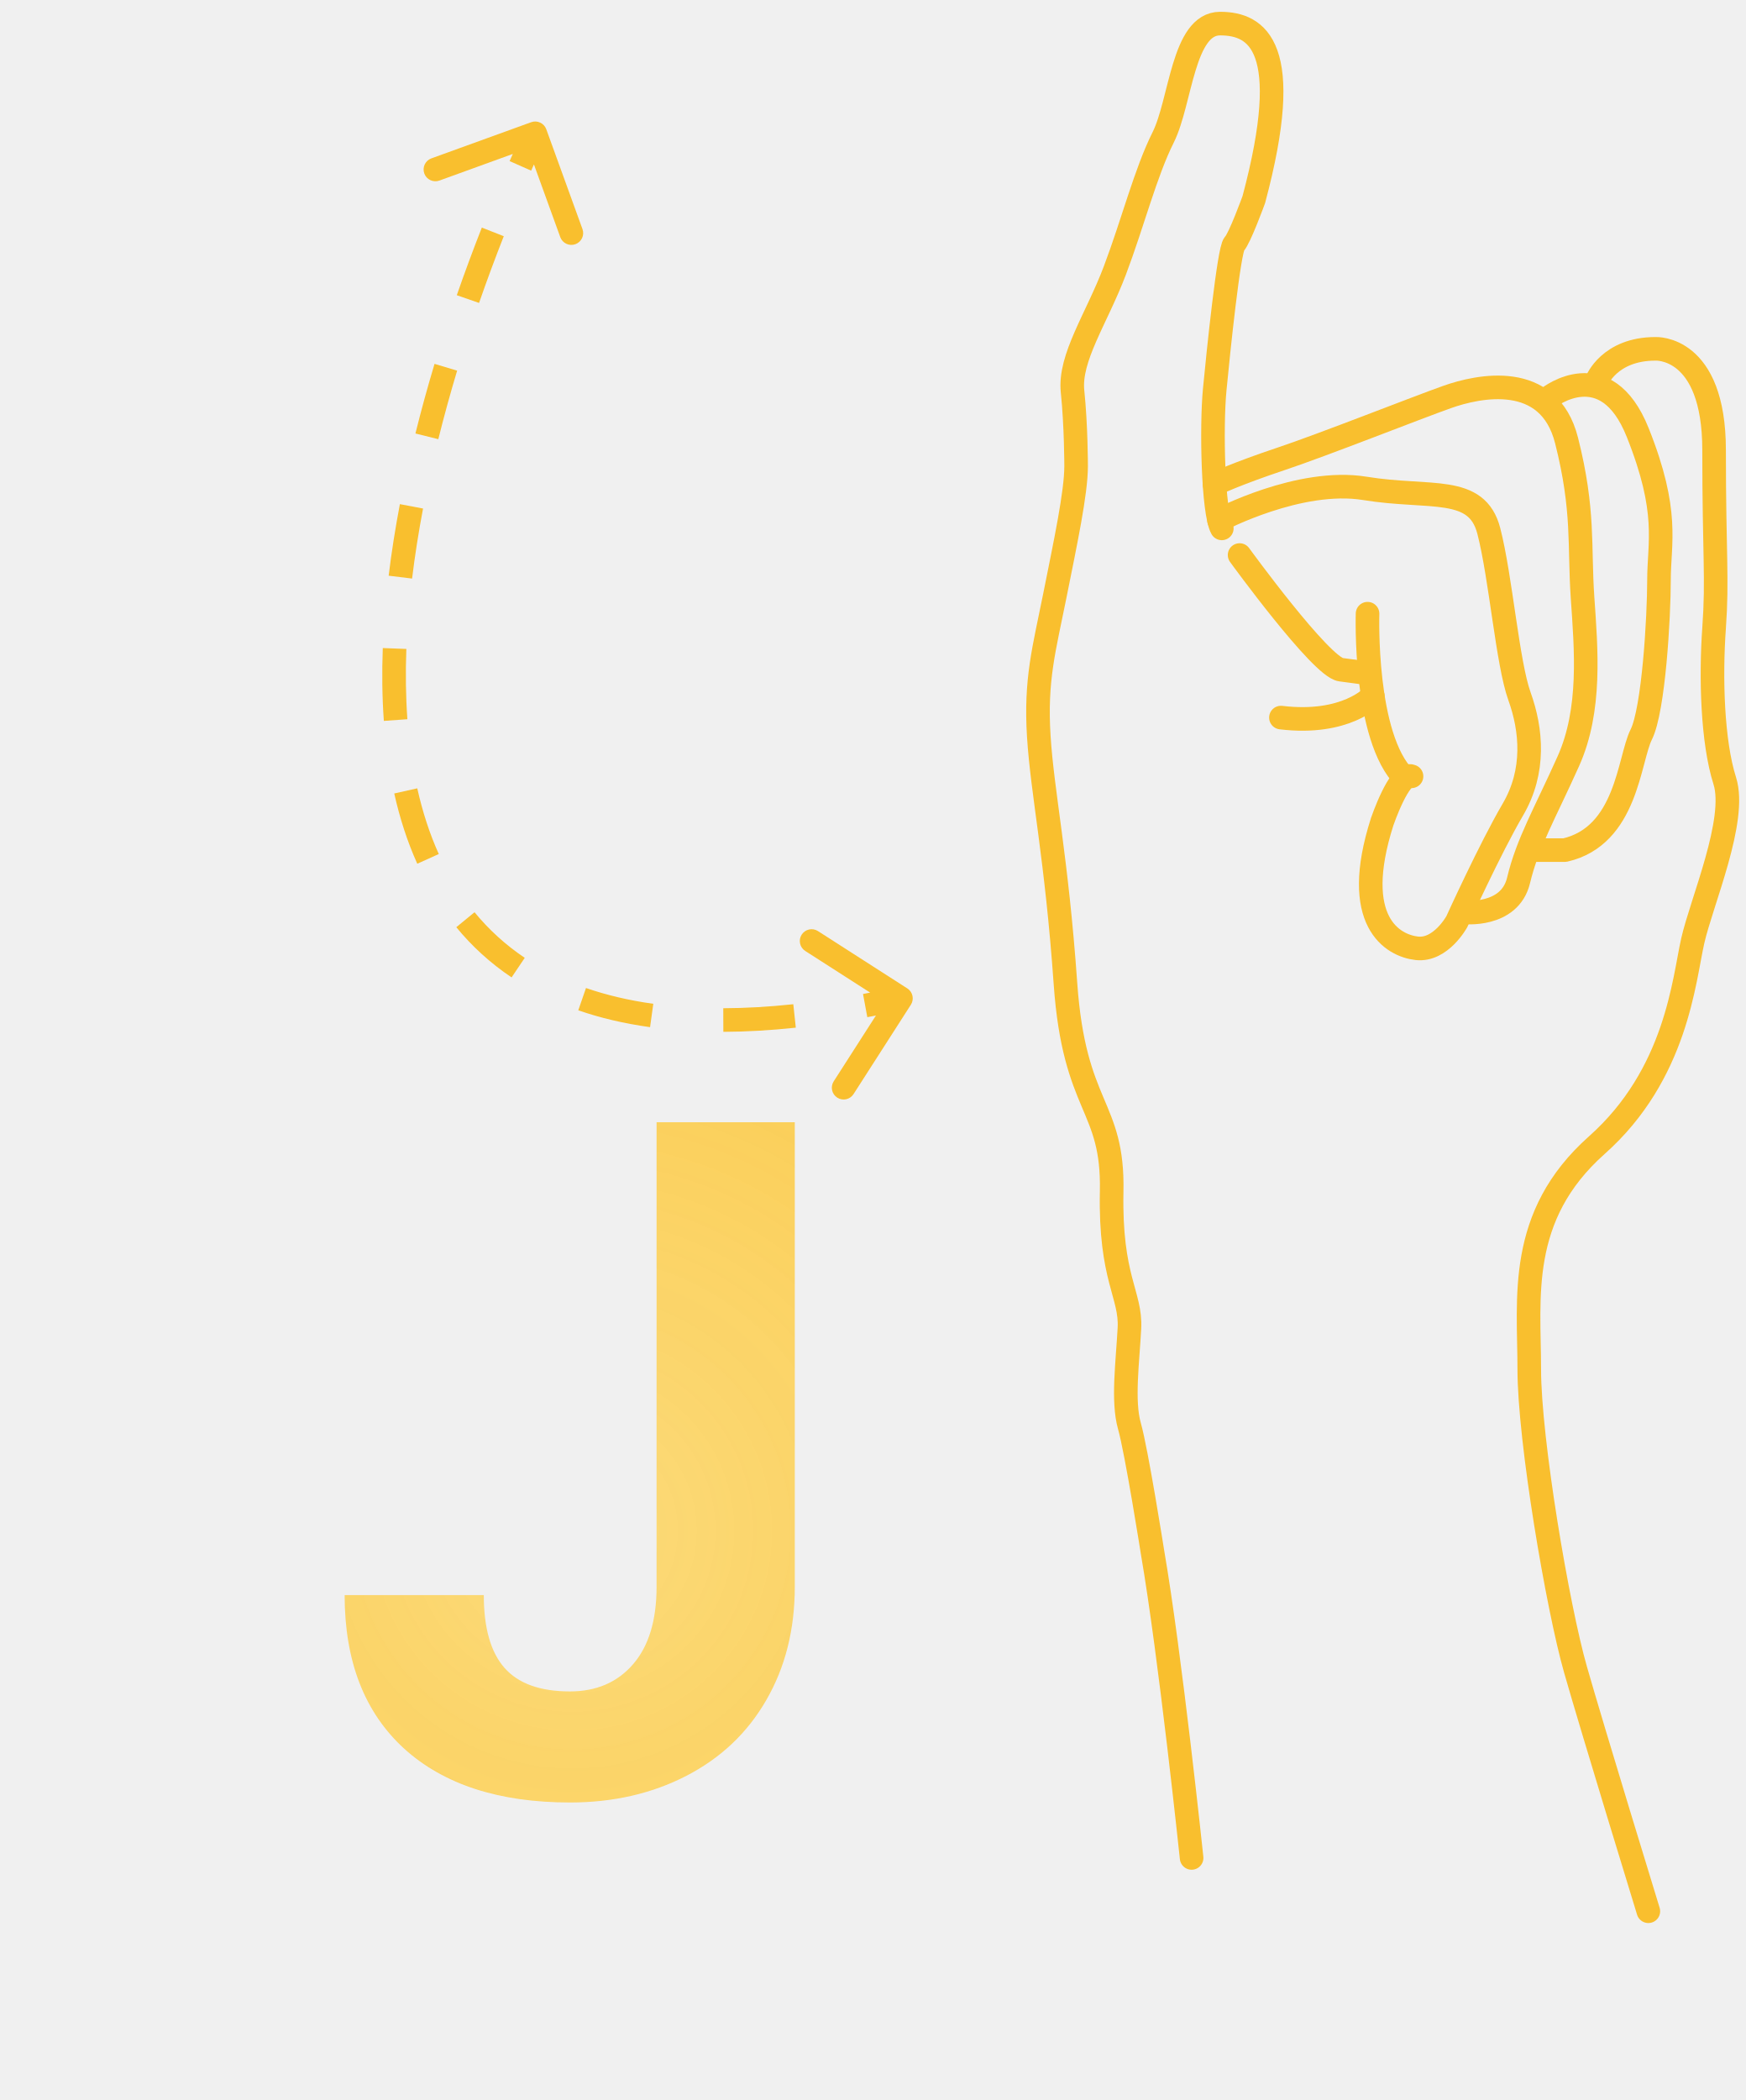
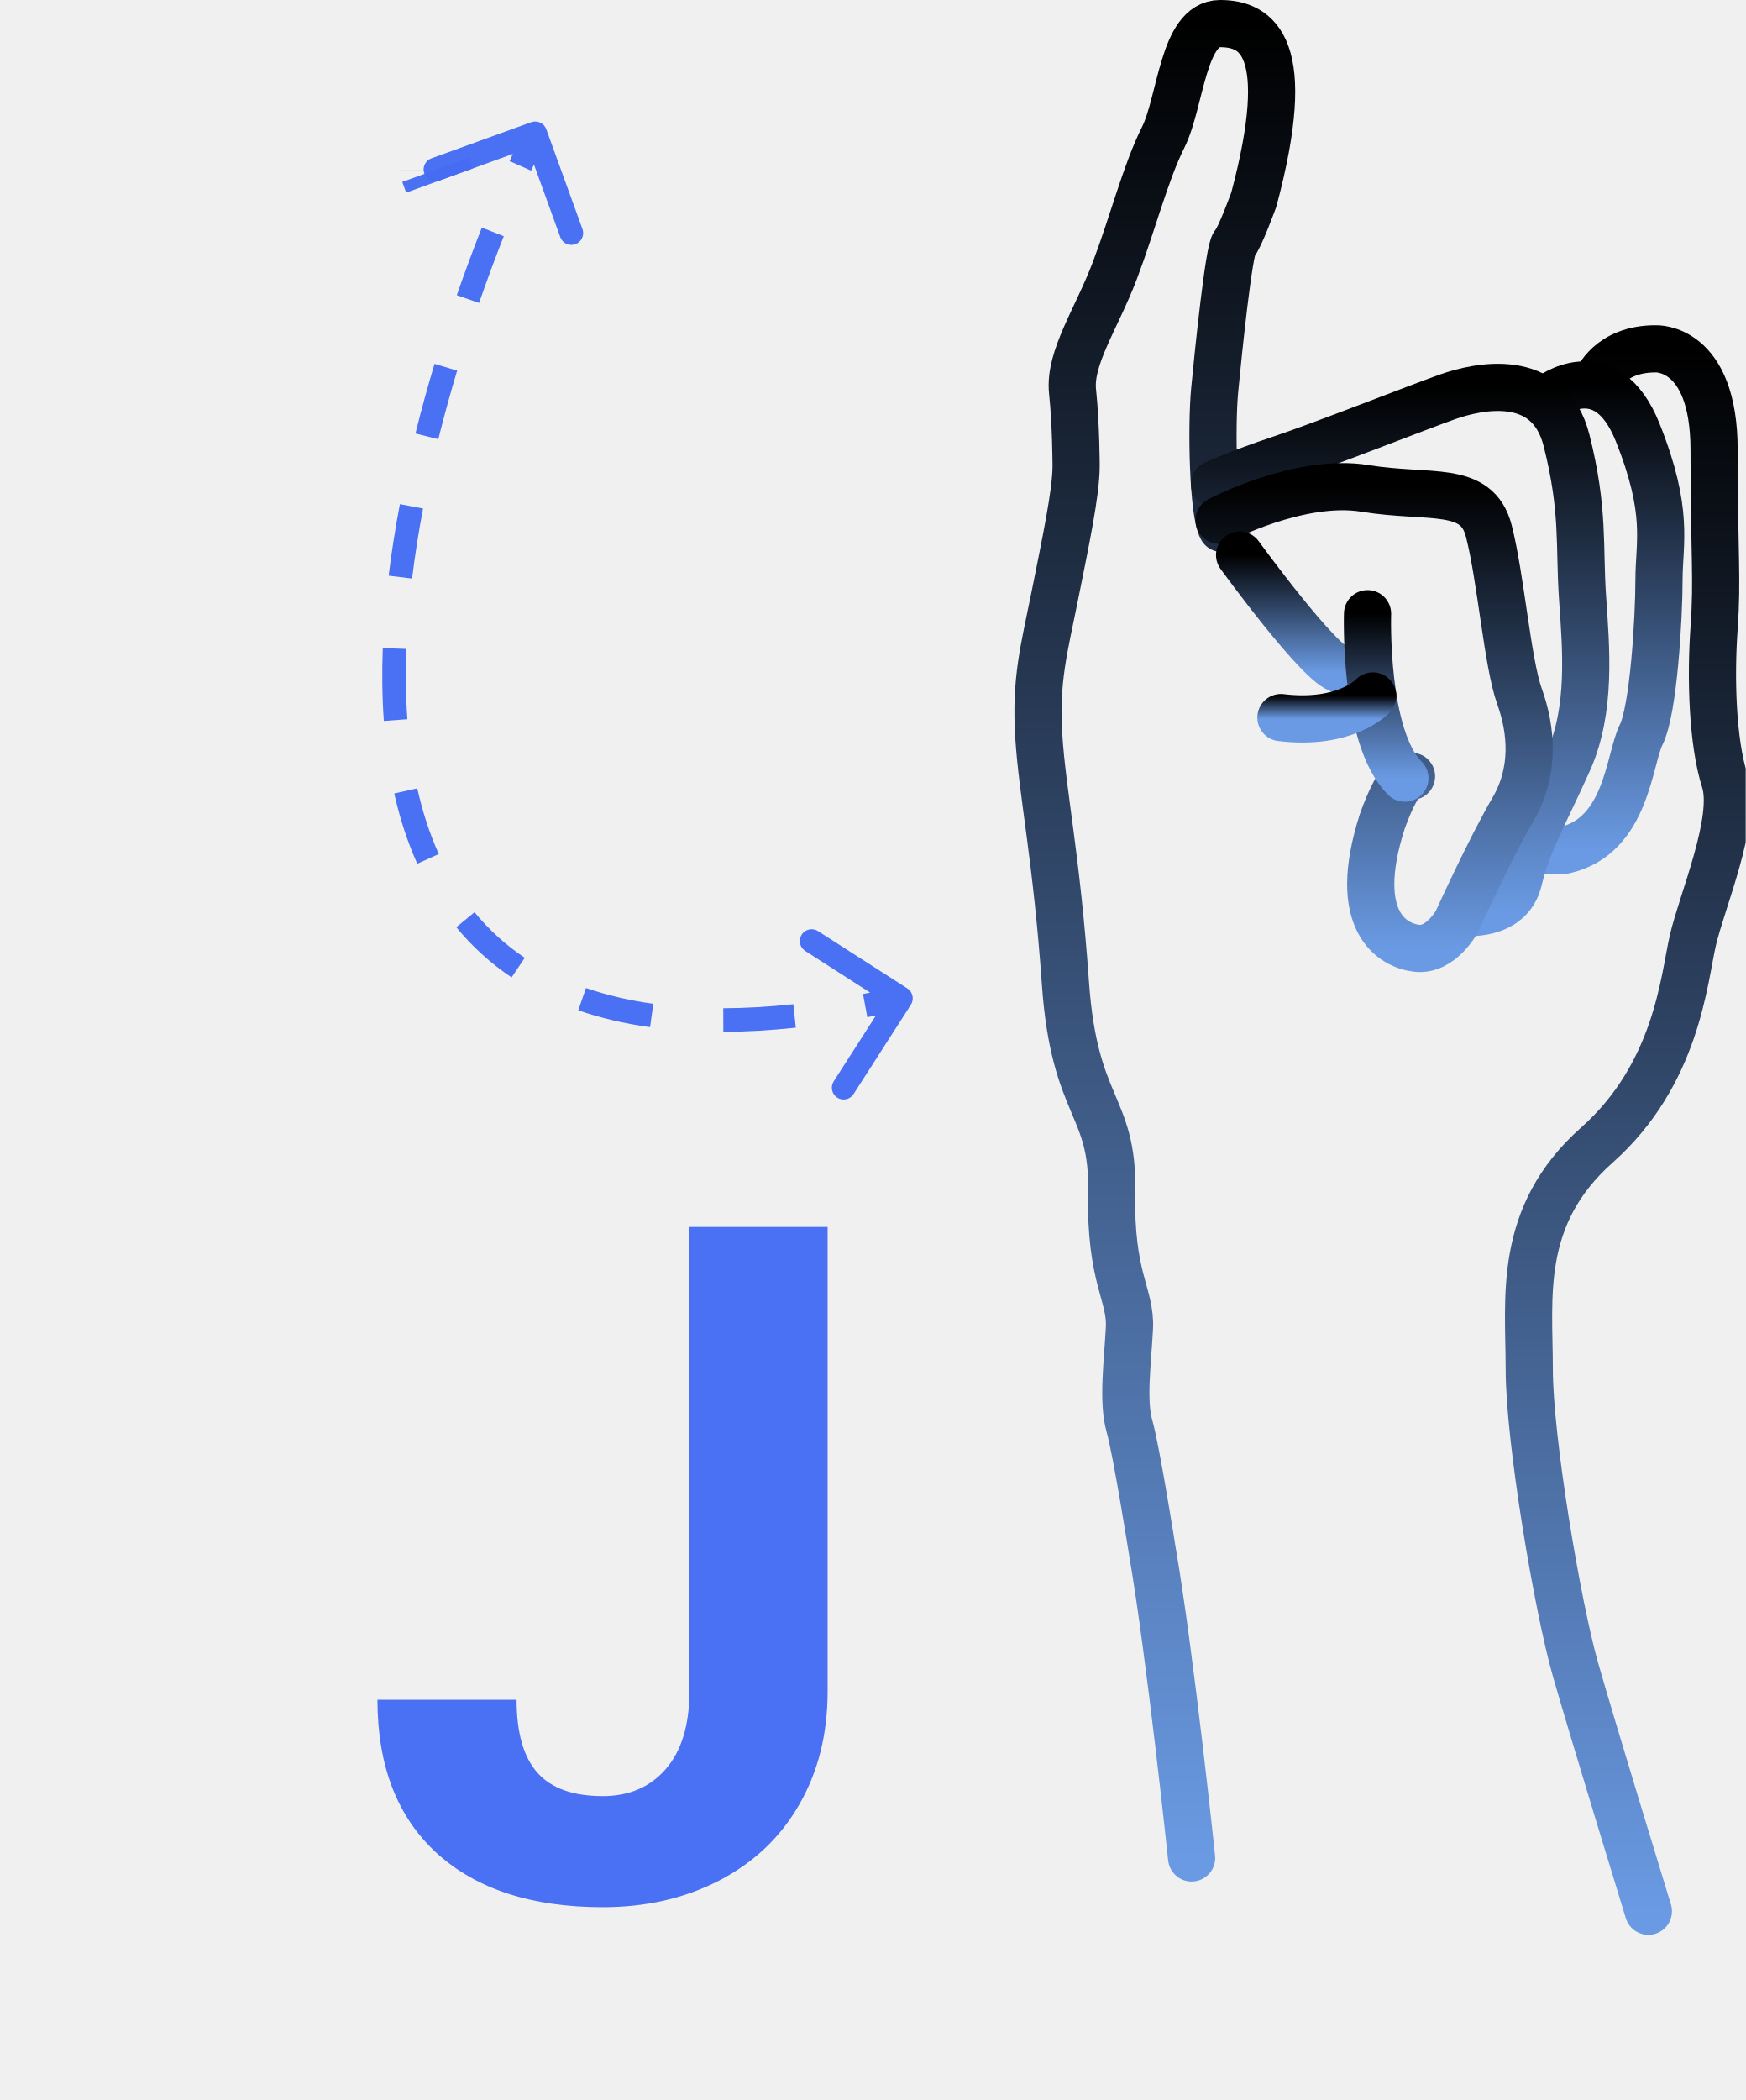
<svg xmlns="http://www.w3.org/2000/svg" width="74" height="89" viewBox="0 0 74 89" fill="none">
-   <path d="M50.512 78.741C50.512 78.741 49.608 70.153 48.855 65.784C48.855 65.784 48.177 61.49 47.876 60.435C47.575 59.38 47.801 57.724 47.876 56.293C47.951 54.862 47.047 54.184 47.123 50.492C47.199 46.8 45.541 47.027 45.164 41.678C44.787 36.329 44.185 33.617 44.034 31.207C43.883 28.796 44.26 27.516 44.712 25.256C45.164 22.996 45.616 20.887 45.616 19.758C45.616 19.758 45.616 18.025 45.465 16.594C45.314 15.163 46.485 13.505 47.256 11.471C48.026 9.437 48.553 7.328 49.307 5.821C50.06 4.314 50.136 1 51.718 1C53.3 1 54.882 1.979 53.149 8.458C53.149 8.458 52.546 10.115 52.32 10.341C52.094 10.567 51.642 14.936 51.491 16.518C51.34 18.1 51.416 21.715 51.792 22.393" stroke="#F9BF2E" stroke-miterlimit="10" stroke-linecap="round" stroke-linejoin="round" />
-   <path d="M67.688 16.14C67.688 16.14 68.215 14.784 70.174 14.784C70.174 14.784 72.66 14.634 72.66 19.078C72.66 23.523 72.811 24.502 72.66 26.611C72.509 28.72 72.585 31.432 73.112 33.09C73.639 34.748 72.133 38.213 71.756 39.87C71.379 41.527 71.078 45.52 67.688 48.533C64.298 51.546 64.825 55.011 64.825 58.024C64.825 61.037 66.03 68.119 66.784 70.755C67.537 73.392 69.873 81 69.873 81" stroke="#F9BF2E" stroke-miterlimit="10" stroke-linecap="round" stroke-linejoin="round" />
-   <path d="M65.645 16.854C65.645 16.854 68.064 14.936 69.42 18.326C70.776 21.715 70.324 22.996 70.324 24.578C70.324 26.16 70.098 30.077 69.571 31.132C69.044 32.187 68.968 35.426 66.332 36.029H64.795" stroke="#F9BF2E" stroke-miterlimit="10" stroke-linecap="round" stroke-linejoin="round" />
-   <path d="M51.483 20.516C51.483 20.516 52.47 20.059 54.278 19.456C56.086 18.853 60.079 17.271 61.359 16.819C62.639 16.367 65.653 15.694 66.406 18.668C67.159 21.641 66.933 23.147 67.084 25.332C67.235 27.517 67.461 30.077 66.481 32.262C65.502 34.447 64.748 35.727 64.372 37.309C63.995 38.891 62.037 38.665 62.037 38.665" stroke="#F9BF2E" stroke-miterlimit="10" stroke-linecap="round" stroke-linejoin="round" />
-   <path d="M51.676 22.05C51.676 22.05 55.088 20.246 57.857 20.698C60.625 21.15 62.603 20.529 63.111 22.506C63.62 24.484 63.902 28.1 64.411 29.512C64.919 30.924 65.089 32.676 64.128 34.314C63.168 35.952 61.755 39.06 61.755 39.06C61.755 39.06 61.077 40.303 60.06 40.19C59.043 40.077 57.235 39.06 58.591 34.822C58.591 34.822 59.326 32.675 59.834 32.901" stroke="#F9BF2E" stroke-miterlimit="10" stroke-linecap="round" stroke-linejoin="round" />
-   <path d="M52.546 23.523C52.546 23.523 55.992 28.269 56.84 28.382C57.687 28.495 57.687 28.495 57.687 28.495" stroke="#F9BF2E" stroke-miterlimit="10" stroke-linecap="round" stroke-linejoin="round" />
-   <path d="M57.97 26.009C57.97 26.009 57.8 31.25 59.552 32.98" stroke="#F9BF2E" stroke-miterlimit="10" stroke-linecap="round" stroke-linejoin="round" />
-   <path d="M58.192 29.495C58.192 29.495 57.066 30.746 54.298 30.412" stroke="#F9BF2E" stroke-miterlimit="10" stroke-linecap="round" stroke-linejoin="round" />
-   <path d="M27.832 47.562H33.691V67.25C33.691 69.06 33.288 70.662 32.48 72.055C31.686 73.435 30.56 74.503 29.102 75.258C27.643 76.013 25.996 76.391 24.16 76.391C21.152 76.391 18.809 75.629 17.129 74.106C15.449 72.569 14.609 70.401 14.609 67.602H20.508C20.508 68.995 20.801 70.023 21.387 70.688C21.973 71.352 22.897 71.684 24.16 71.684C25.28 71.684 26.172 71.299 26.836 70.531C27.5 69.763 27.832 68.669 27.832 67.25V47.562Z" fill="url(#paint0_diamond)" />
-   <path d="M23.157 5.478C23.063 5.219 22.776 5.085 22.517 5.179L18.286 6.712C18.026 6.806 17.892 7.093 17.986 7.353C18.08 7.612 18.367 7.746 18.627 7.652L22.387 6.289L23.75 10.05C23.844 10.309 24.131 10.444 24.391 10.349C24.65 10.255 24.785 9.969 24.691 9.709L23.157 5.478ZM38.612 42.581C38.761 42.349 38.693 42.039 38.461 41.89L34.673 39.46C34.441 39.311 34.132 39.379 33.983 39.611C33.833 39.843 33.901 40.153 34.133 40.302L37.5 42.462L35.34 45.829C35.191 46.061 35.259 46.37 35.491 46.519C35.723 46.669 36.033 46.601 36.182 46.368L38.612 42.581ZM22.234 5.437C22.023 5.889 21.811 6.353 21.602 6.827L22.516 7.232C22.723 6.763 22.931 6.306 23.14 5.861L22.234 5.437ZM20.425 9.645C20.059 10.575 19.703 11.533 19.363 12.511L20.307 12.839C20.642 11.874 20.994 10.929 21.355 10.011L20.425 9.645ZM18.42 15.421C18.127 16.395 17.856 17.382 17.61 18.372L18.58 18.613C18.822 17.639 19.09 16.669 19.378 15.708L18.42 15.421ZM16.951 21.366C16.758 22.382 16.597 23.395 16.475 24.399L17.468 24.52C17.587 23.54 17.744 22.549 17.933 21.552L16.951 21.366ZM16.226 27.465C16.187 28.517 16.199 29.55 16.271 30.553L17.269 30.481C17.2 29.518 17.187 28.523 17.225 27.503L16.226 27.465ZM16.712 33.628C16.946 34.675 17.267 35.673 17.688 36.606L18.6 36.195C18.21 35.332 17.909 34.399 17.688 33.41L16.712 33.628ZM19.342 39.296C20.003 40.101 20.781 40.816 21.686 41.424L22.244 40.594C21.421 40.041 20.715 39.392 20.115 38.661L19.342 39.296ZM24.513 42.818C25.439 43.139 26.452 43.379 27.556 43.532L27.693 42.542C26.648 42.397 25.7 42.17 24.84 41.873L24.513 42.818ZM30.662 43.73C31.629 43.727 32.652 43.669 33.734 43.554L33.628 42.56C32.577 42.672 31.588 42.727 30.659 42.73L30.662 43.73ZM36.765 43.109C37.265 43.017 37.776 42.913 38.298 42.8L38.084 41.822C37.572 41.934 37.072 42.035 36.583 42.126L36.765 43.109Z" fill="#F9BF2E" />
+   <g clip-path="url(#clip0_8_267)">
+     <path d="M50.512 78.741C50.512 78.741 49.608 70.153 48.855 65.784C48.855 65.784 48.177 61.49 47.876 60.435C47.575 59.38 47.801 57.724 47.876 56.293C47.951 54.862 47.047 54.184 47.123 50.492C47.199 46.8 45.541 47.027 45.164 41.678C44.787 36.329 44.185 33.617 44.034 31.207C43.883 28.796 44.26 27.516 44.712 25.256C45.164 22.996 45.616 20.887 45.616 19.758C45.616 19.758 45.616 18.025 45.465 16.594C45.314 15.163 46.485 13.505 47.256 11.471C48.026 9.437 48.553 7.328 49.307 5.821C50.06 4.314 50.136 1 51.718 1C53.3 1 54.882 1.979 53.149 8.458C53.149 8.458 52.546 10.115 52.32 10.341C52.094 10.567 51.642 14.936 51.491 16.518C51.34 18.1 51.416 21.715 51.792 22.393" stroke="url(#paint0_linear_8_267)" stroke-width="2" stroke-miterlimit="10" stroke-linecap="round" stroke-linejoin="round" />
+     <path d="M67.688 16.14C67.688 16.14 68.215 14.784 70.174 14.784C70.174 14.784 72.66 14.634 72.66 19.078C72.66 23.523 72.811 24.502 72.66 26.611C72.509 28.72 72.585 31.432 73.112 33.09C73.639 34.748 72.133 38.213 71.756 39.87C71.379 41.527 71.078 45.52 67.688 48.533C64.298 51.546 64.825 55.011 64.825 58.024C64.825 61.037 66.03 68.119 66.784 70.755C67.537 73.392 69.873 81 69.873 81" stroke="url(#paint1_linear_8_267)" stroke-width="2" stroke-miterlimit="10" stroke-linecap="round" stroke-linejoin="round" />
+     <path d="M65.645 16.854C65.645 16.854 68.064 14.936 69.42 18.326C70.776 21.715 70.324 22.996 70.324 24.578C70.324 26.16 70.098 30.077 69.571 31.132C69.044 32.187 68.968 35.426 66.332 36.029H64.795" stroke="url(#paint2_linear_8_267)" stroke-width="2" stroke-miterlimit="10" stroke-linecap="round" stroke-linejoin="round" />
+     <path d="M51.483 20.516C51.483 20.516 52.47 20.059 54.278 19.456C56.086 18.853 60.079 17.271 61.359 16.819C62.639 16.367 65.653 15.694 66.406 18.668C67.159 21.641 66.933 23.147 67.084 25.332C67.235 27.517 67.461 30.077 66.481 32.262C65.502 34.447 64.748 35.727 64.372 37.309C63.995 38.891 62.037 38.665 62.037 38.665" stroke="url(#paint3_linear_8_267)" stroke-width="2" stroke-miterlimit="10" stroke-linecap="round" stroke-linejoin="round" />
+     <path d="M51.676 22.05C51.676 22.05 55.088 20.246 57.857 20.698C60.625 21.15 62.603 20.529 63.111 22.506C63.62 24.484 63.902 28.1 64.411 29.512C64.919 30.924 65.089 32.676 64.128 34.314C63.168 35.952 61.755 39.06 61.755 39.06C61.755 39.06 61.077 40.303 60.06 40.19C59.043 40.077 57.235 39.06 58.591 34.822C58.591 34.822 59.326 32.675 59.834 32.901" stroke="url(#paint4_linear_8_267)" stroke-width="2" stroke-miterlimit="10" stroke-linecap="round" stroke-linejoin="round" />
+     <path d="M52.546 23.523C52.546 23.523 55.992 28.269 56.84 28.382C57.687 28.495 57.687 28.495 57.687 28.495" stroke="url(#paint5_linear_8_267)" stroke-width="2" stroke-miterlimit="10" stroke-linecap="round" stroke-linejoin="round" />
+     <path d="M57.97 26.009C57.97 26.009 57.8 31.25 59.552 32.98" stroke="url(#paint6_linear_8_267)" stroke-width="2" stroke-miterlimit="10" stroke-linecap="round" stroke-linejoin="round" />
+     <path d="M58.192 29.495C58.192 29.495 57.066 30.746 54.298 30.412" stroke="url(#paint7_linear_8_267)" stroke-width="2" stroke-miterlimit="10" stroke-linecap="round" stroke-linejoin="round" />
+     <path d="M29.223 52H35.082V71.688C35.082 73.497 34.678 75.099 33.871 76.492C33.077 77.872 31.951 78.94 30.492 79.695C29.034 80.451 27.387 80.828 25.551 80.828C22.543 80.828 20.199 80.066 18.52 78.543C16.84 77.007 16 74.838 16 72.039H21.898C21.898 73.432 22.191 74.461 22.777 75.125C23.363 75.789 24.288 76.121 25.551 76.121C26.671 76.121 27.562 75.737 28.227 74.969C28.891 74.201 29.223 73.107 29.223 71.688V52Z" fill="#456CF3" fill-opacity="0.97" />
+     <path d="M23.157 5.478C23.063 5.219 22.776 5.085 22.517 5.179L18.286 6.712C18.026 6.806 17.892 7.093 17.986 7.353C18.08 7.612 18.367 7.746 18.627 7.652L22.387 6.289L23.75 10.05C23.844 10.309 24.131 10.444 24.391 10.349C24.65 10.255 24.785 9.969 24.691 9.709L23.157 5.478ZM38.612 42.581C38.761 42.349 38.693 42.039 38.461 41.89L34.673 39.46C34.441 39.311 34.132 39.379 33.983 39.611C33.833 39.843 33.901 40.153 34.133 40.302L37.5 42.462L35.34 45.829C35.191 46.061 35.259 46.37 35.491 46.519C35.723 46.669 36.033 46.601 36.182 46.368L38.612 42.581ZM22.234 5.437C22.023 5.889 21.811 6.353 21.602 6.827L22.516 7.232C22.723 6.763 22.931 6.306 23.14 5.861L22.234 5.437ZM20.425 9.645C20.059 10.575 19.703 11.533 19.363 12.511L20.307 12.839C20.642 11.874 20.994 10.929 21.355 10.011L20.425 9.645ZM18.42 15.421C18.127 16.395 17.856 17.382 17.61 18.372L18.58 18.613C18.822 17.639 19.09 16.669 19.378 15.708L18.42 15.421ZM16.951 21.366C16.758 22.382 16.597 23.395 16.475 24.399L17.468 24.52C17.587 23.54 17.744 22.549 17.933 21.552L16.951 21.366ZM16.226 27.465C16.187 28.517 16.199 29.55 16.271 30.553L17.269 30.481C17.2 29.518 17.187 28.523 17.225 27.503L16.226 27.465ZM16.712 33.628C16.946 34.675 17.267 35.673 17.688 36.606L18.6 36.195C18.21 35.332 17.909 34.399 17.688 33.41L16.712 33.628ZM19.342 39.296C20.003 40.101 20.781 40.816 21.686 41.424L22.244 40.594C21.421 40.041 20.715 39.392 20.115 38.661L19.342 39.296ZM24.513 42.818C25.439 43.139 26.452 43.379 27.556 43.532L27.693 42.542C26.648 42.397 25.7 42.17 24.84 41.873L24.513 42.818ZM30.662 43.73C31.629 43.727 32.652 43.669 33.734 43.554L33.628 42.56C32.577 42.672 31.588 42.727 30.659 42.73L30.662 43.73ZM36.765 43.109C37.265 43.017 37.776 42.913 38.298 42.8L38.084 41.822C37.572 41.934 37.072 42.035 36.583 42.126L36.765 43.109Z" fill="#456CF3" fill-opacity="0.97" />
+     <path d="M18.462 7.198L18.627 7.652M18.462 7.198L18.462 7.197L18.462 7.198Z" stroke="#456CF3" stroke-opacity="0.97" stroke-width="3" />
+   </g>
  <defs>
-     <radialGradient id="paint0_diamond" cx="0" cy="0" r="1" gradientUnits="userSpaceOnUse" gradientTransform="translate(24.2424 64.8929) rotate(88.0754) scale(45.1147 45.0815)">
-       <stop stop-color="#FFD458" stop-opacity="0.78" />
-       <stop offset="1" stop-color="#F9BF2E" />
-     </radialGradient>
+     <linearGradient id="paint0_linear_8_267" x1="48.952" y1="1" x2="48.952" y2="78.741" gradientUnits="userSpaceOnUse">
+       <stop />
+       <stop offset="1" stop-color="#6A9AE3" />
+     </linearGradient>
+     <linearGradient id="paint1_linear_8_267" x1="69.009" y1="14.784" x2="69.009" y2="81" gradientUnits="userSpaceOnUse">
+       <stop />
+       <stop offset="1" stop-color="#6A9AE3" />
+     </linearGradient>
+     <linearGradient id="paint2_linear_8_267" x1="67.596" y1="16.313" x2="67.596" y2="36.029" gradientUnits="userSpaceOnUse">
+       <stop />
+       <stop offset="1" stop-color="#6A9AE3" />
+     </linearGradient>
+     <linearGradient id="paint3_linear_8_267" x1="59.351" y1="16.418" x2="59.351" y2="38.676" gradientUnits="userSpaceOnUse">
+       <stop />
+       <stop offset="1" stop-color="#6A9AE3" />
+     </linearGradient>
+     <linearGradient id="paint4_linear_8_267" x1="58.248" y1="20.626" x2="58.248" y2="40.197" gradientUnits="userSpaceOnUse">
+       <stop />
+       <stop offset="1" stop-color="#6A9AE3" />
+     </linearGradient>
+     <linearGradient id="paint5_linear_8_267" x1="55.116" y1="23.523" x2="55.116" y2="28.495" gradientUnits="userSpaceOnUse">
+       <stop />
+       <stop offset="1" stop-color="#6A9AE3" />
+     </linearGradient>
+     <linearGradient id="paint6_linear_8_267" x1="58.759" y1="26.009" x2="58.759" y2="32.98" gradientUnits="userSpaceOnUse">
+       <stop />
+       <stop offset="1" stop-color="#6A9AE3" />
+     </linearGradient>
+     <linearGradient id="paint7_linear_8_267" x1="56.245" y1="29.495" x2="56.245" y2="30.468" gradientUnits="userSpaceOnUse">
+       <stop />
+       <stop offset="1" stop-color="#6A9AE3" />
+     </linearGradient>
+     <clipPath id="clip0_8_267">
+       <rect width="74" height="89" fill="white" />
+     </clipPath>
  </defs>
</svg>
